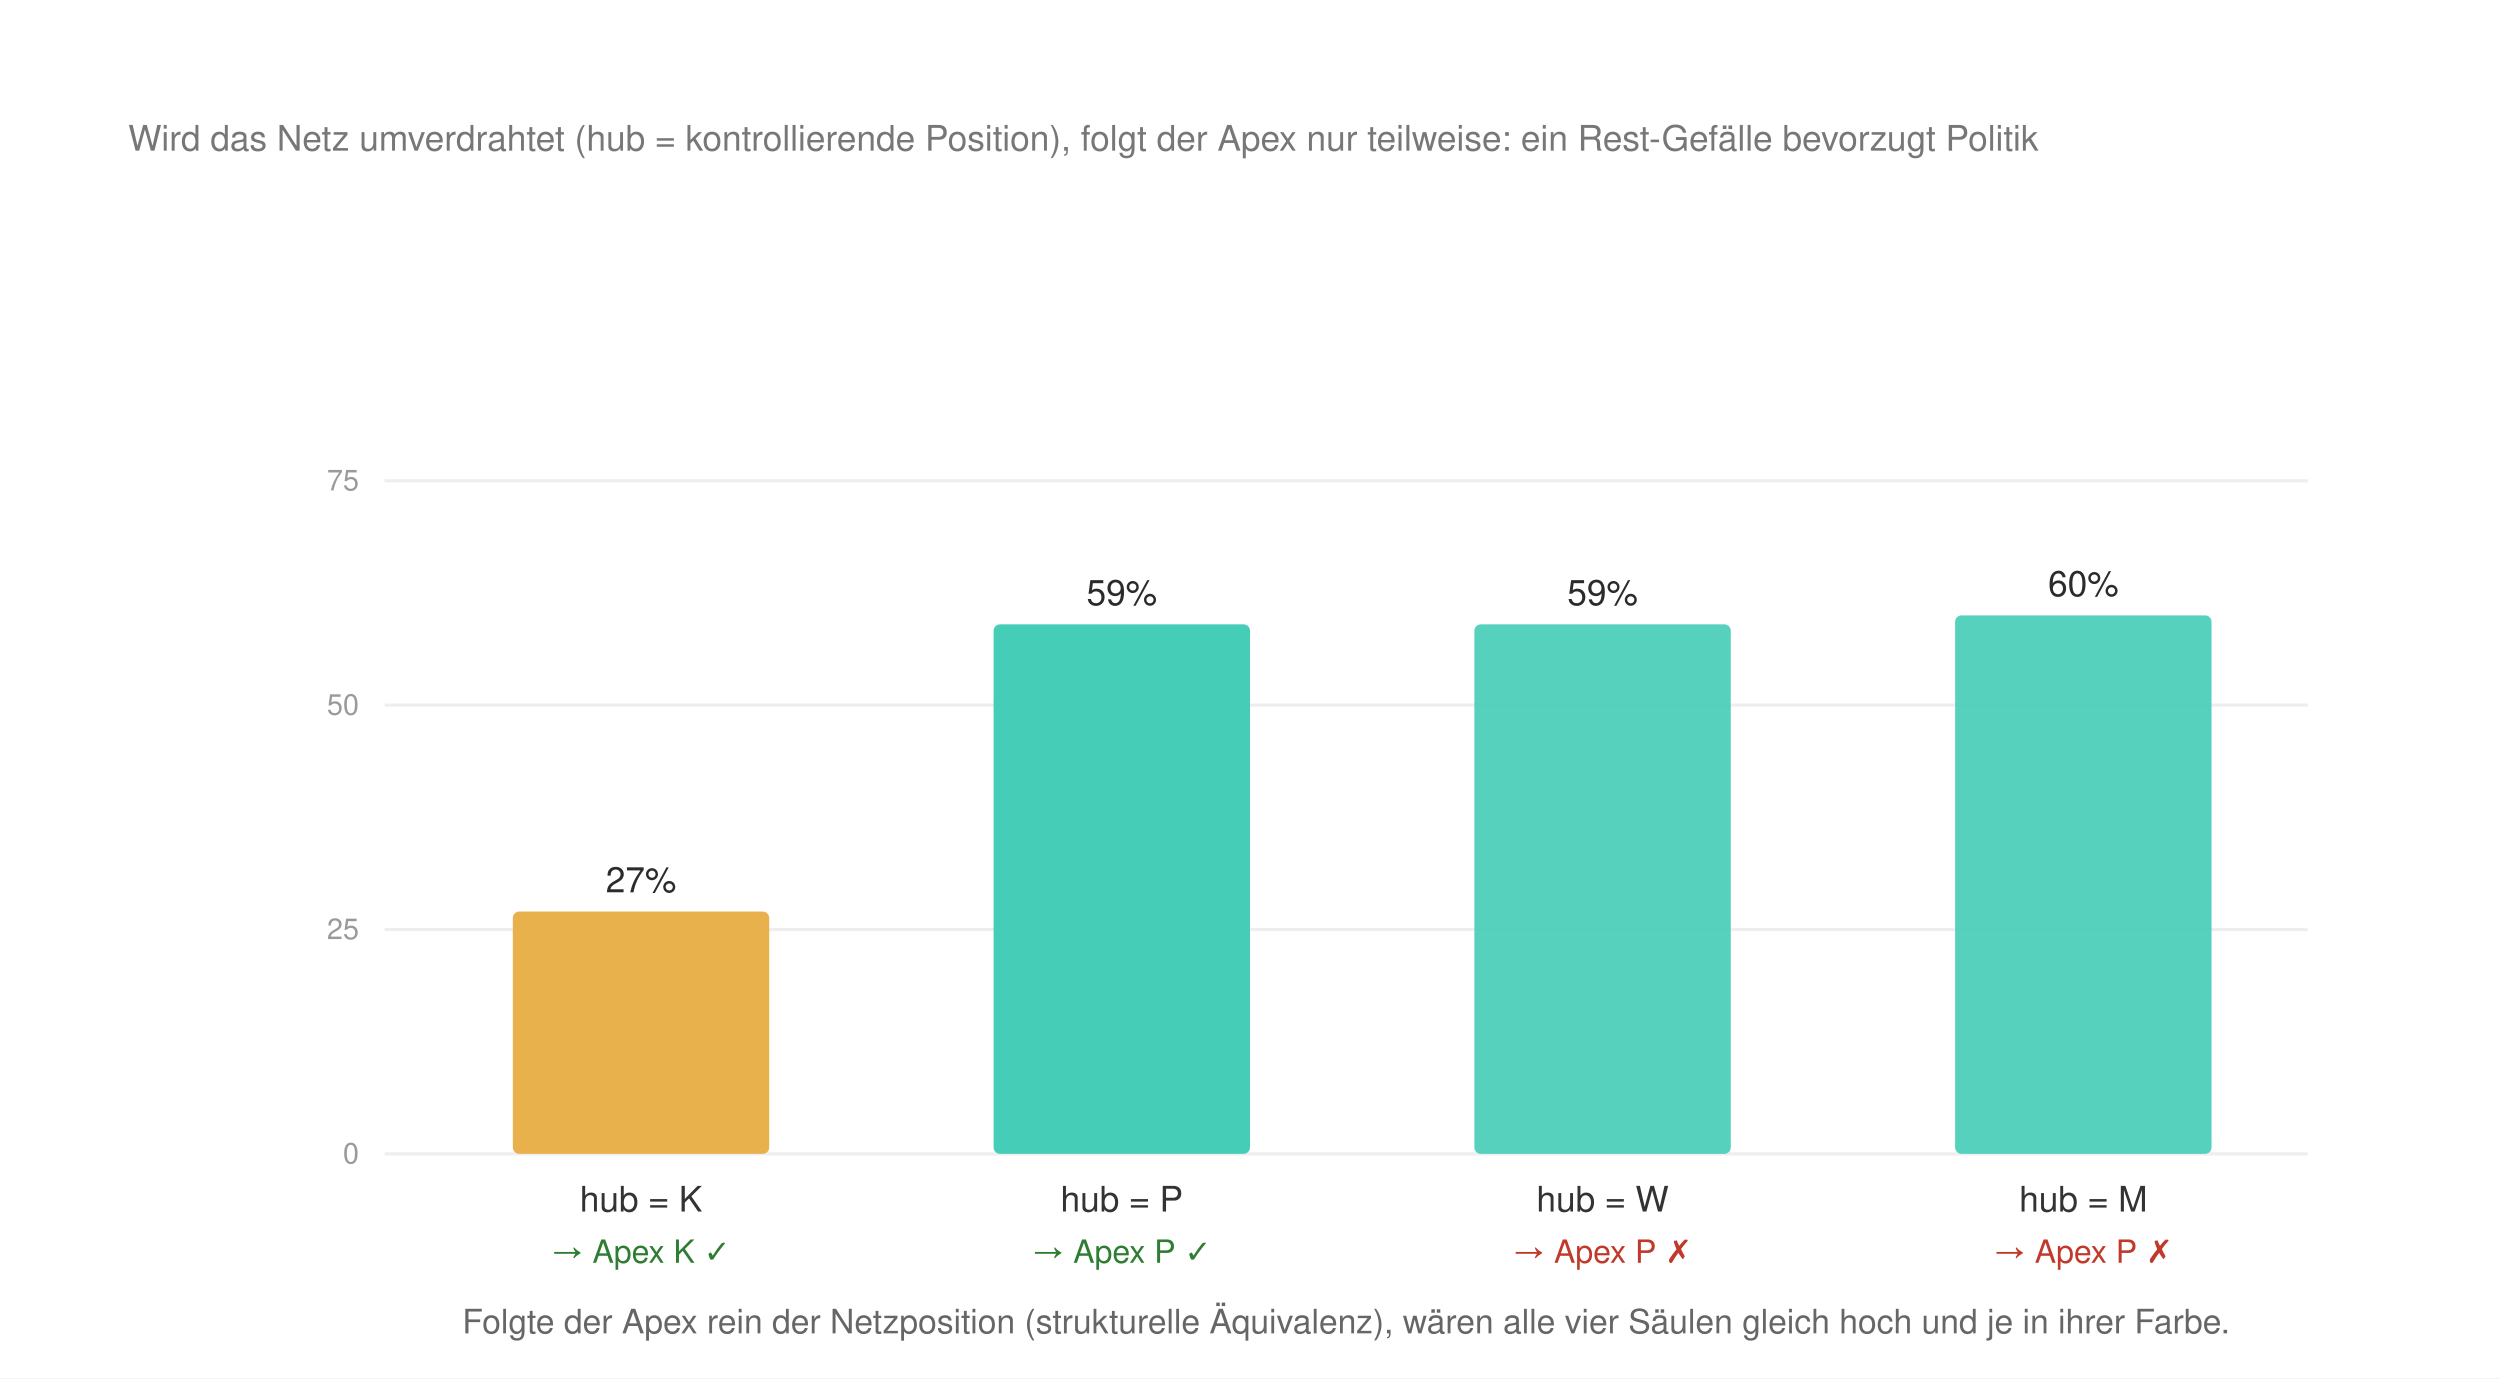
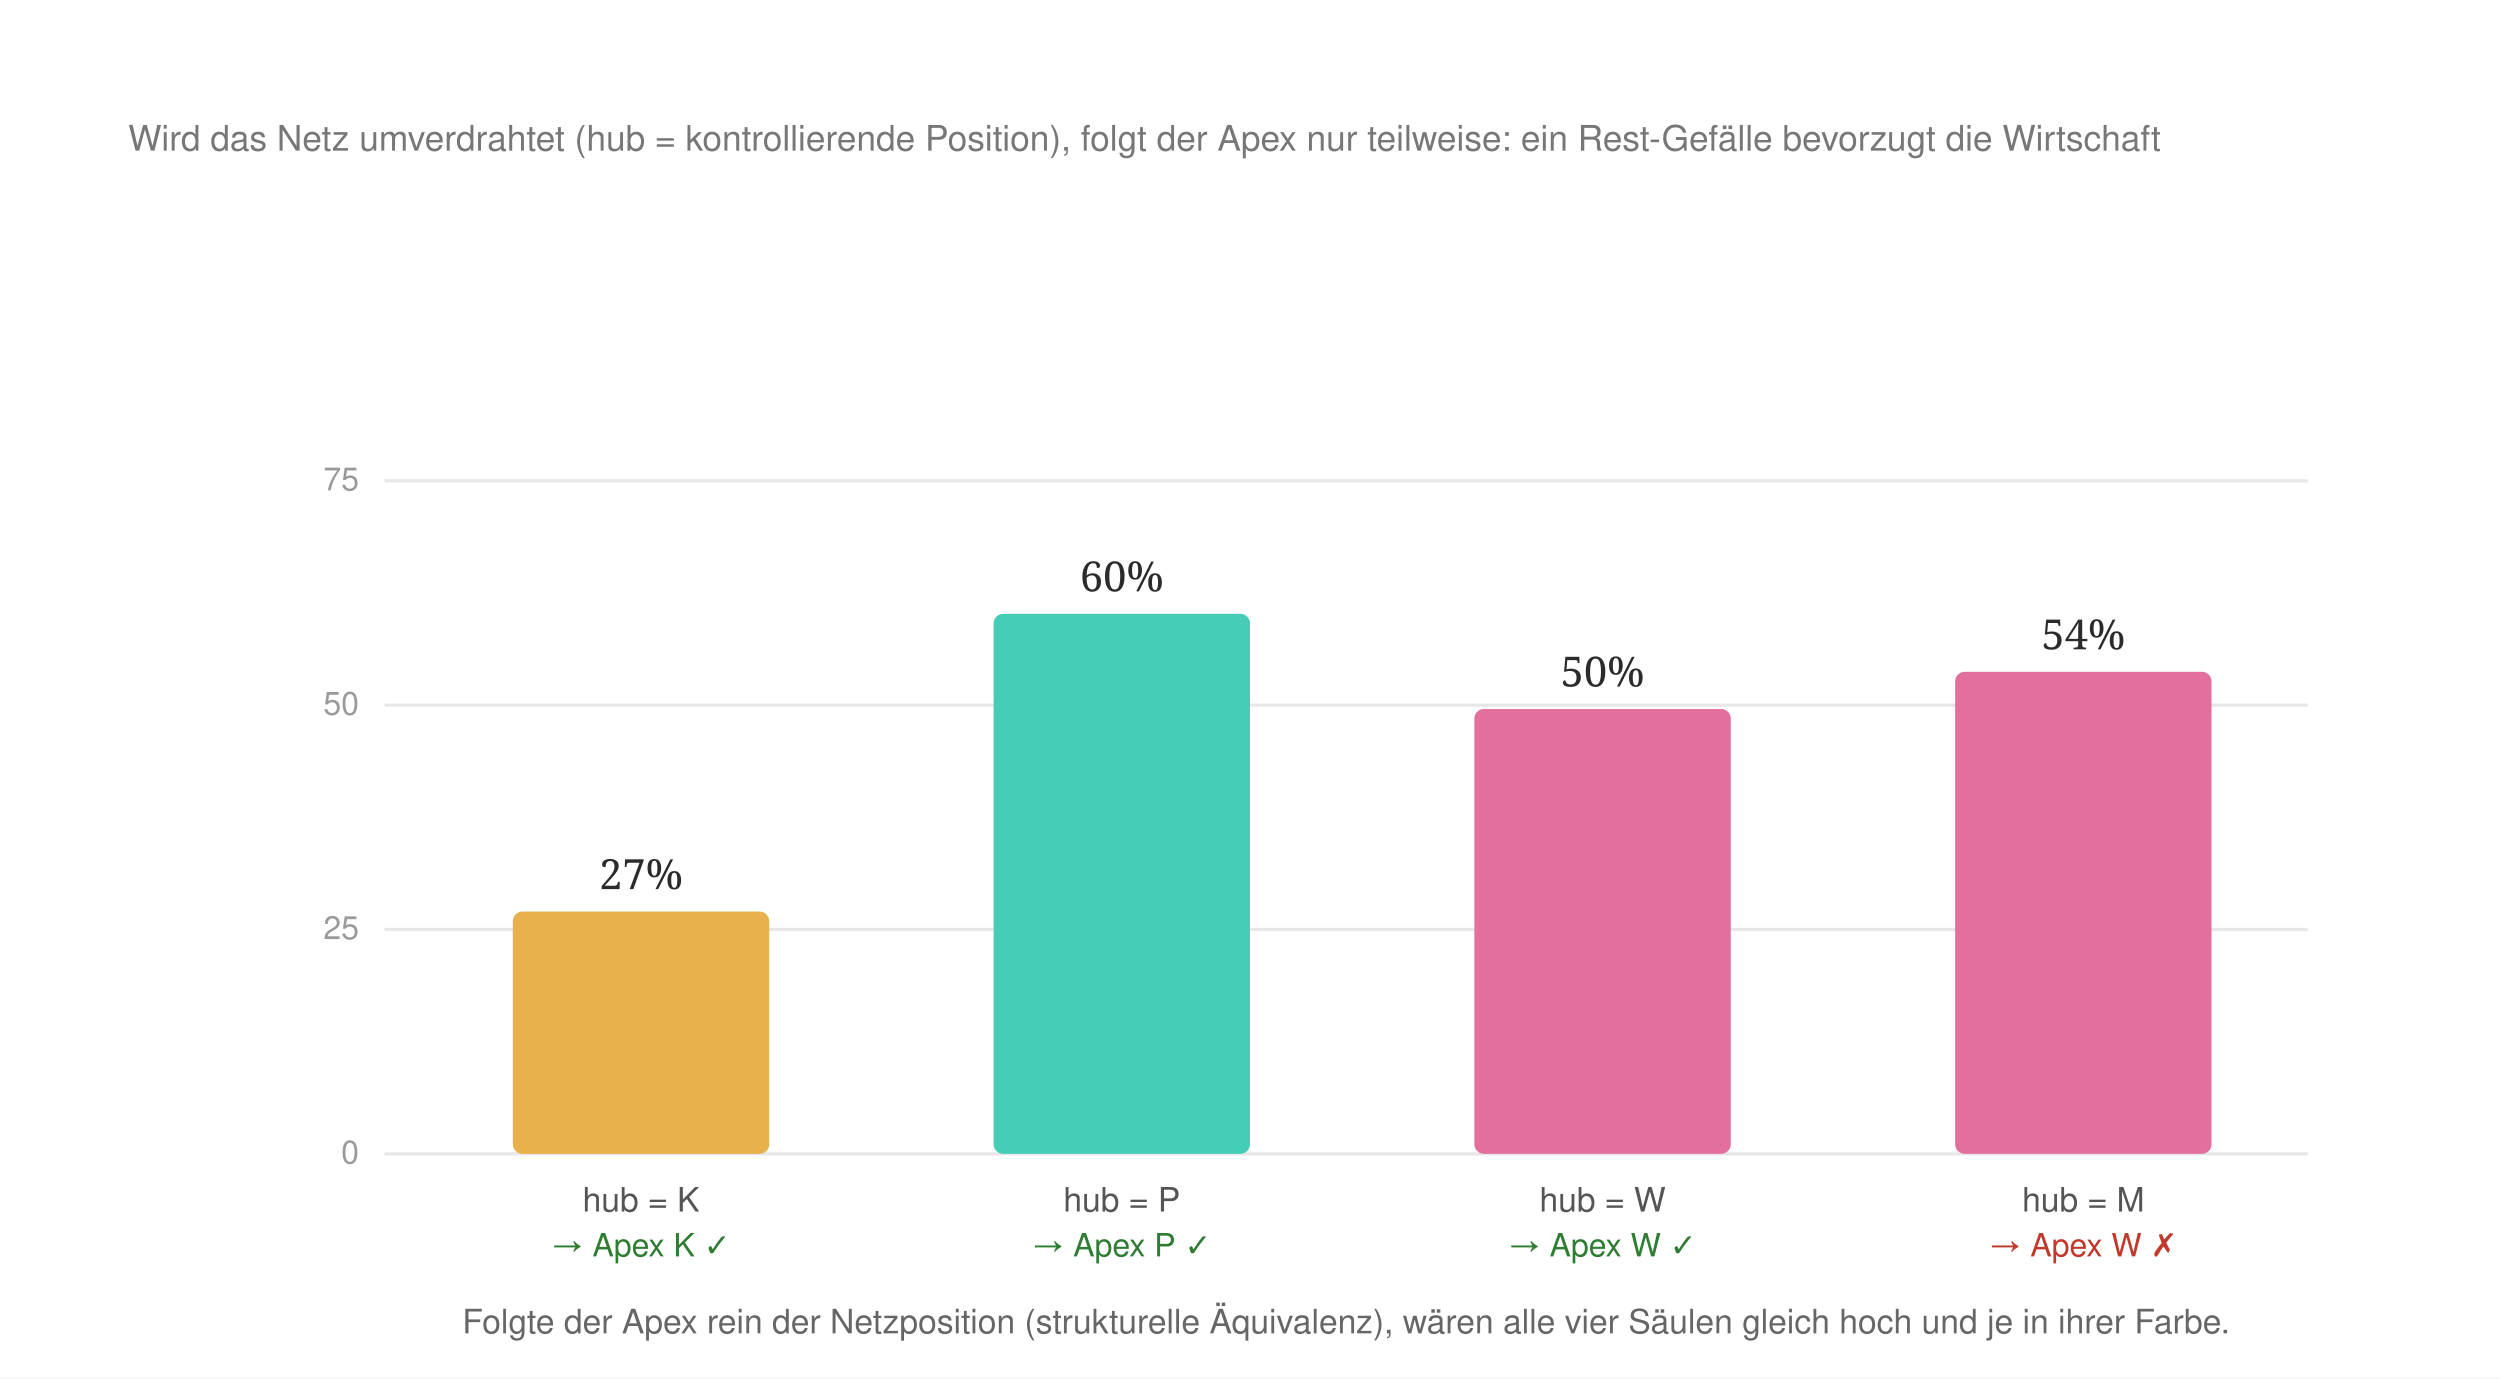
<svg xmlns="http://www.w3.org/2000/svg" viewBox="0 0 780 430" font-family="Helvetica,Arial,sans-serif">
-   <rect x="0" y="0" width="780" height="430" fill="#ffffff" />
-   <text x="40" y="47" font-size="11" fill="#777">Wird das Netz umverdrahtet (hub = kontrollierende Position), folgt der Apex nur teilweise: ein Rest-Gefälle bevorzugt Politik</text>
-   <line x1="120" y1="360" x2="720" y2="360" stroke="#eee" />
-   <text x="112" y="363" font-size="9" fill="#9a9a9a" text-anchor="end">0</text>
-   <line x1="120" y1="290" x2="720" y2="290" stroke="#eee" />
-   <text x="112" y="293" font-size="9" fill="#9a9a9a" text-anchor="end">25</text>
-   <line x1="120" y1="220" x2="720" y2="220" stroke="#eee" />
-   <text x="112" y="223" font-size="9" fill="#9a9a9a" text-anchor="end">50</text>
-   <line x1="120" y1="150" x2="720" y2="150" stroke="#eee" />
-   <text x="112" y="153" font-size="9" fill="#9a9a9a" text-anchor="end">75</text>
-   <rect x="160" y="284.4" width="80" height="75.6" fill="#E8B14C" rx="2" opacity="1.0" />
-   <text x="200.0" y="278.4" font-size="11" fill="#2b2b2b" text-anchor="middle">27%</text>
-   <text x="200.0" y="378" font-size="11" fill="#333" text-anchor="middle">hub = K</text>
-   <text x="200.0" y="394" font-size="10" fill="#2e7d32" text-anchor="middle">→ Apex K  ✓</text>
-   <rect x="310" y="194.8" width="80" height="165.2" fill="#46CDB8" rx="2" opacity="1.0" />
-   <text x="350.0" y="188.8" font-size="11" fill="#2b2b2b" text-anchor="middle">59%</text>
-   <text x="350.0" y="378" font-size="11" fill="#333" text-anchor="middle">hub = P</text>
-   <text x="350.0" y="394" font-size="10" fill="#2e7d32" text-anchor="middle">→ Apex P  ✓</text>
-   <rect x="460" y="194.8" width="80" height="165.2" fill="#46CDB8" rx="2" opacity="0.92" />
-   <text x="500.0" y="188.8" font-size="11" fill="#2b2b2b" text-anchor="middle">59%</text>
-   <text x="500.0" y="378" font-size="11" fill="#333" text-anchor="middle">hub = W</text>
-   <text x="500.0" y="394" font-size="10" fill="#c0392b" text-anchor="middle">→ Apex P  ✗</text>
-   <rect x="610" y="192.0" width="80" height="168.0" fill="#46CDB8" rx="2" opacity="0.92" />
-   <text x="650.0" y="186.0" font-size="11" fill="#2b2b2b" text-anchor="middle">60%</text>
-   <text x="650.0" y="378" font-size="11" fill="#333" text-anchor="middle">hub = M</text>
-   <text x="650.0" y="394" font-size="10" fill="#c0392b" text-anchor="middle">→ Apex P  ✗</text>
+   <rect width="780" height="430" fill="#fff" />
+   <text x="40" y="47" font-size="11" fill="#777">Wird das Netz umverdrahtet (hub = kontrollierende Position), folgt der Apex nur teilweise: ein Rest-Gefälle bevorzugt die Wirtschaft</text>
+   <line x1="120" y1="360.0" x2="720" y2="360.0" stroke="#e7e7e7" />
+   <text x="112" y="363.0" font-size="10" fill="#9a9a9a" text-anchor="end">0</text>
+   <line x1="120" y1="290.0" x2="720" y2="290.0" stroke="#e7e7e7" />
+   <text x="112" y="293.0" font-size="10" fill="#9a9a9a" text-anchor="end">25</text>
+   <line x1="120" y1="220.0" x2="720" y2="220.0" stroke="#e7e7e7" />
+   <text x="112" y="223.0" font-size="10" fill="#9a9a9a" text-anchor="end">50</text>
+   <line x1="120" y1="150.0" x2="720" y2="150.0" stroke="#e7e7e7" />
+   <text x="112" y="153.0" font-size="10" fill="#9a9a9a" text-anchor="end">75</text>
+   <rect x="160.0" y="284.4" width="80" height="75.6" fill="#E8B14C" rx="3" />
+   <text x="200.0" y="277.4" font-size="13" font-family="Georgia,serif" fill="#2b2b2b" text-anchor="middle">27%</text>
+   <text x="200.0" y="378.0" font-size="10.5" fill="#555" text-anchor="middle">hub = K</text>
+   <text x="200.0" y="392.0" font-size="10" fill="#2e7d32" text-anchor="middle">→ Apex K  ✓</text>
+   <rect x="310.0" y="191.5" width="80" height="168.5" fill="#46CDB8" rx="3" />
+   <text x="350.0" y="184.5" font-size="13" font-family="Georgia,serif" fill="#2b2b2b" text-anchor="middle">60%</text>
+   <text x="350.0" y="378.0" font-size="10.5" fill="#555" text-anchor="middle">hub = P</text>
+   <text x="350.0" y="392.0" font-size="10" fill="#2e7d32" text-anchor="middle">→ Apex P  ✓</text>
+   <rect x="460.0" y="221.2" width="80" height="138.8" fill="#E36F9E" rx="3" />
+   <text x="500.0" y="214.2" font-size="13" font-family="Georgia,serif" fill="#2b2b2b" text-anchor="middle">50%</text>
+   <text x="500.0" y="378.0" font-size="10.5" fill="#555" text-anchor="middle">hub = W</text>
+   <text x="500.0" y="392.0" font-size="10" fill="#2e7d32" text-anchor="middle">→ Apex W  ✓</text>
+   <rect x="610.0" y="209.6" width="80" height="150.4" fill="#E36F9E" rx="3" />
+   <text x="650.0" y="202.6" font-size="13" font-family="Georgia,serif" fill="#2b2b2b" text-anchor="middle">54%</text>
+   <text x="650.0" y="378.0" font-size="10.5" fill="#555" text-anchor="middle">hub = M</text>
+   <text x="650.0" y="392.0" font-size="10" fill="#c0392b" text-anchor="middle">→ Apex W  ✗</text>
  <text x="420" y="416" font-size="10.5" fill="#666" text-anchor="middle">Folgte der Apex rein der Netzposition (strukturelle Äquivalenz), wären alle vier Säulen gleich hoch und je in ihrer Farbe.</text>
</svg>
